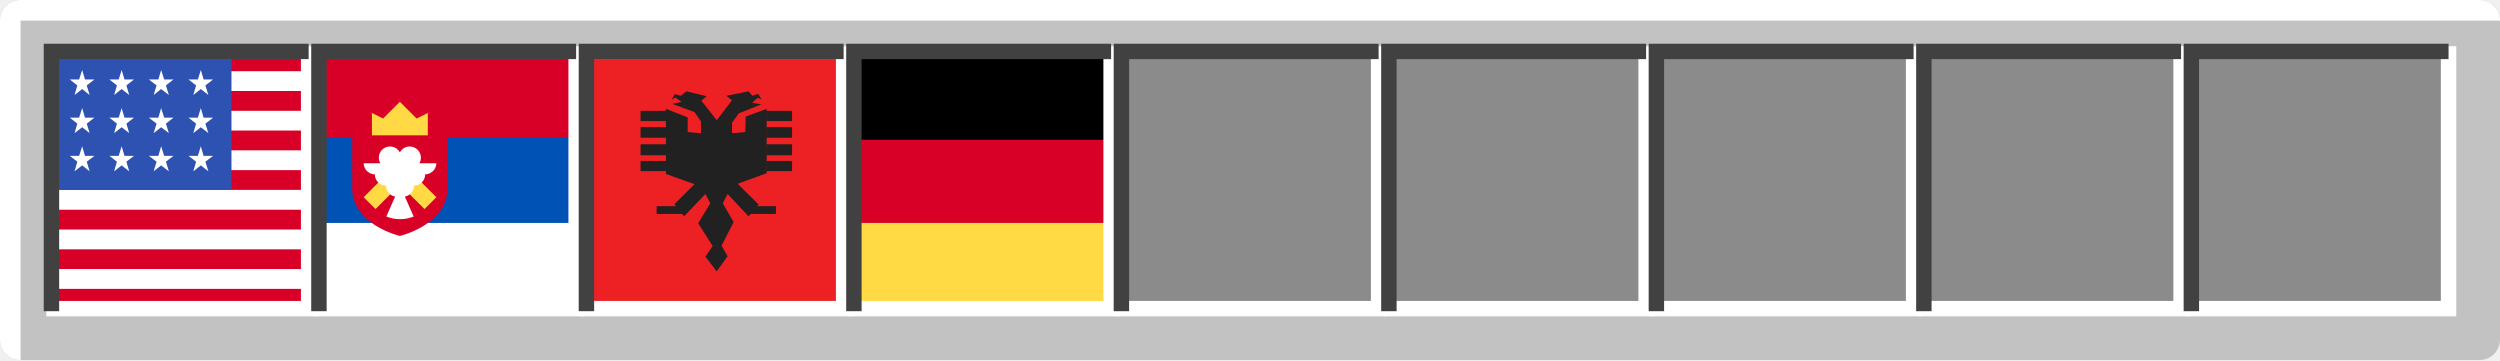
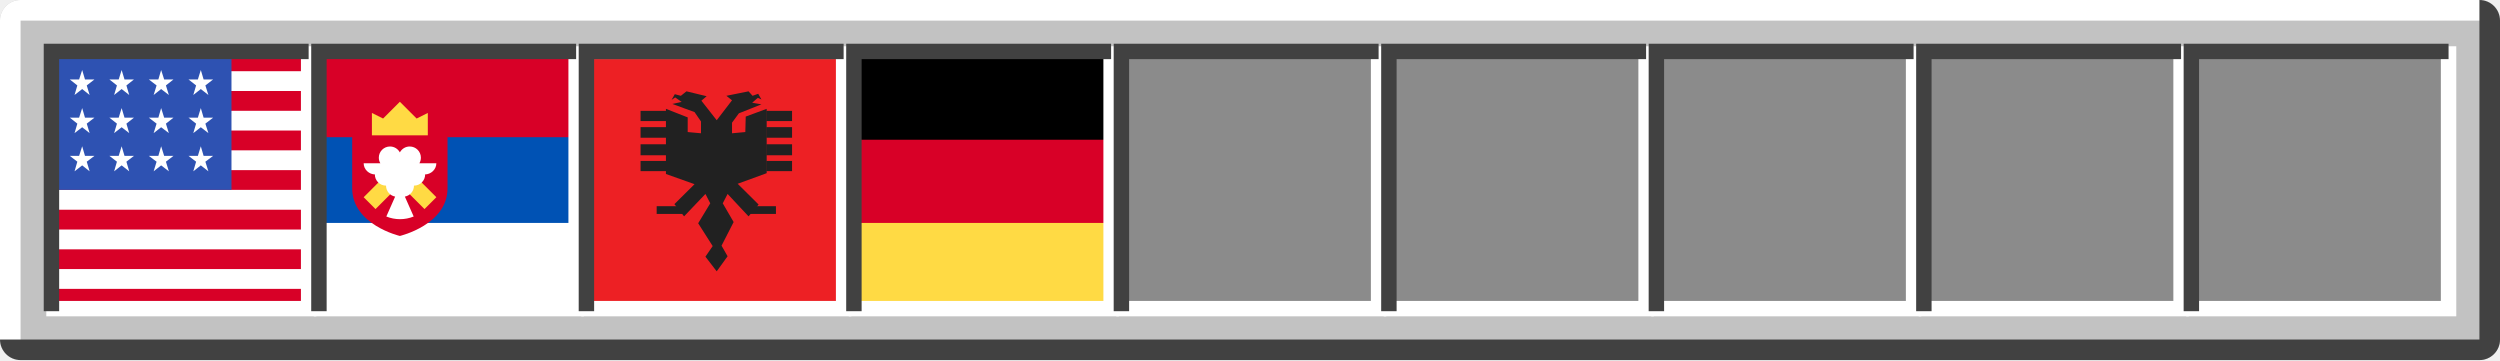
<svg xmlns="http://www.w3.org/2000/svg" width="972" height="140" viewBox="0 0 972 140" fill="none">
-   <g clip-path="url(#clip0_268_3873)">
+   <g clip-path="url(#clip0_290_25)">
    <rect width="972" height="140" rx="8" fill="#C2C2C2" />
    <path d="M0 572V0H972" stroke="white" stroke-width="16" />
-     <g clip-path="url(#clip1_268_3873)">
+     <path d="M972 2.77162e-06V140L7.15256e-07 140" stroke="#414141" stroke-width="16" />
+     <g clip-path="url(#clip1_290_25)">
      <rect width="100" height="100" transform="translate(20 20)" fill="#8B8B8B" />
-       <g clip-path="url(#clip2_268_3873)">
+       <g clip-path="url(#clip2_290_25)">
        <path d="M20 20H160V120H20V20Z" fill="white" />
        <path d="M20 20H160V27.69H20V20ZM20 35.38H160V43.07H20V35.38ZM20 50.76H160V58.45H20V50.76ZM20 66.14H160V73.83H20V66.14ZM20 81.55H160V89.24H20V81.55ZM20 96.93H160V104.62H20V96.93ZM20 112.31H160V120H20V112.31Z" fill="#D80027" />
        <path d="M20 20H90V73.83H20V20Z" fill="#2E52B2" />
        <path d="M33.045 60.614L31.953 56.871L30.753 60.614H27.15L30.07 62.865L28.979 66.608L31.953 64.298L34.846 66.608L33.727 62.865L36.702 60.614H33.045ZM48.41 60.614L47.291 56.871L46.145 60.614H42.542L45.462 62.865L44.371 66.608L47.291 64.298L50.238 66.608L49.147 62.865L52.067 60.614H48.41ZM63.829 60.614L62.655 56.871L61.564 60.614H57.879L60.881 62.865L59.735 66.608L62.655 64.298L65.657 66.608L64.511 62.865L67.431 60.614H63.829ZM79.166 60.614L78.074 56.871L76.928 60.614H73.299L76.246 62.865L75.154 66.608L78.074 64.298L81.022 66.608L79.848 62.865L82.85 60.614H79.166ZM47.291 42.017L46.145 45.76H42.542L45.462 48.07L44.371 51.754L47.291 49.474L50.238 51.754L49.147 48.07L52.067 45.76H48.41L47.291 42.017ZM31.953 42.017L30.753 45.76H27.15L30.07 48.07L28.979 51.754L31.953 49.474L34.846 51.754L33.727 48.07L36.702 45.76H33.045L31.953 42.017ZM62.655 42.017L61.564 45.76H57.879L60.881 48.07L59.735 51.754L62.655 49.474L65.657 51.754L64.511 48.07L67.431 45.76H63.829L62.655 42.017ZM78.074 42.017L76.928 45.76H73.299L76.246 48.07L75.154 51.754L78.074 49.474L81.022 51.754L79.848 48.07L82.85 45.76H79.166L78.074 42.017ZM31.953 27.222L30.753 30.906H27.15L30.07 33.216L28.979 36.93L31.953 34.62L34.846 36.93L33.727 33.216L36.702 30.906H33.045L31.953 27.222ZM47.291 27.222L46.145 30.906H42.542L45.462 33.216L44.371 36.93L47.291 34.62L50.238 36.93L49.147 33.216L52.067 30.906H48.41L47.291 27.222ZM62.655 27.222L61.564 30.906H57.879L60.881 33.216L59.735 36.93L62.655 34.62L65.657 36.93L64.511 33.216L67.431 30.906H63.829L62.655 27.222ZM78.074 27.222L76.928 30.906H73.299L76.246 33.216L75.154 36.93L78.074 34.62L81.022 36.93L79.848 33.216L82.85 30.906H79.166L78.074 27.222Z" fill="white" />
      </g>
    </g>
    <path d="M120 18C120 56.548 120 81.452 120 120L18 120" stroke="white" stroke-width="6" />
    <path d="M20 121L20 20L120 20" stroke="#414141" stroke-width="6" />
-     <g clip-path="url(#clip3_268_3873)">
+     <g clip-path="url(#clip3_290_25)">
      <rect width="100" height="100" transform="translate(124 20)" fill="#8B8B8B" />
-       <g clip-path="url(#clip4_268_3873)">
+       <g clip-path="url(#clip4_290_25)">
        <path d="M99 19.999H249V120H99V19.999Z" fill="#0052B4" />
        <path d="M99 19.999H249V53.332H99V19.999Z" fill="#D80027" />
        <path d="M99 86.665H249V119.997H99V86.665Z" fill="white" />
        <path d="M136.93 48.26V73.202C136.93 87.39 155.465 91.737 155.465 91.737C155.465 91.737 174 87.39 174 73.202V48.26H136.93V48.26Z" fill="#D80027" />
        <path d="M144.596 52.608H166.334V43.912L161.986 46.086L155.464 39.565L148.943 46.086L144.596 43.912V52.608ZM169.652 76.675L155.522 62.544L141.392 76.675L146.003 81.286L155.522 71.767L165.04 81.286L169.652 76.675Z" fill="#FFDA44" />
        <path d="M169.652 63.477H163.059C163.443 62.817 163.645 62.067 163.645 61.304C163.645 58.902 161.698 56.956 159.298 56.956C157.638 56.956 156.198 57.885 155.465 59.252C154.732 57.886 153.291 56.956 151.632 56.956C149.231 56.956 147.284 58.902 147.284 61.304C147.284 62.096 147.5 62.837 147.87 63.477H141.392C141.392 65.878 143.483 67.825 145.884 67.825H145.739C145.739 70.226 147.686 72.172 150.087 72.172C150.087 74.298 151.614 76.064 153.63 76.442L150.204 84.177C151.893 84.864 153.698 85.217 155.521 85.215C157.344 85.217 159.15 84.864 160.838 84.177L157.412 76.442C159.429 76.064 160.955 74.298 160.955 72.172C163.357 72.172 165.303 70.226 165.303 67.825H165.158C167.56 67.825 169.652 65.878 169.652 63.477V63.477Z" fill="white" />
      </g>
    </g>
    <path d="M224 18C224 56.548 224 81.452 224 120L122 120" stroke="white" stroke-width="6" />
    <path d="M124 121L124 20L224 20" stroke="#414141" stroke-width="6" />
-     <g clip-path="url(#clip5_268_3873)">
+     <g clip-path="url(#clip5_290_25)">
      <rect width="100" height="100" transform="translate(228 20)" fill="#8B8B8B" />
-       <g clip-path="url(#clip6_268_3873)">
+       <g clip-path="url(#clip6_290_25)">
        <path d="M208 23H349V118H208V23Z" fill="#ED2024" />
        <path d="M258.917 42.316V67.65L270.04 71.608L262.207 79.367L265.967 84.117L274.27 75.408L276.15 79.05L271.45 86.808L277.09 95.675L274.27 99.791L278.657 105.492L282.887 99.633L280.537 95.516L285.237 86.333L281.007 79.05L282.887 75.408L291.034 84.117L294.95 79.525L286.804 71.45L298.084 67.333V42.316L289.937 45.325L289.78 51.342L284.61 51.816V47.7L287.274 44.058L296.047 40.575L292.444 39.941L294.637 38.041L296.047 38.675L294.794 36.458L292.6 37.25L291.034 35.508L282.417 37.25L284.61 38.992L278.657 46.75L272.704 39.15L274.74 37.408L266.907 35.508L264.714 37.25L262.364 36.617L261.11 38.833L262.52 37.883L265.027 39.625L261.424 40.416L270.04 43.583L272.547 47.225V51.816L267.377 51.342V45.642L258.917 42.316Z" fill="#212121" />
        <path d="M249.047 62.583H259.074V66.542H249.047V62.583ZM249.047 56.092H259.074V60.367H249.047V56.092ZM249.047 49.442H259.074V53.558H249.047V49.442ZM249.047 43.108H259.074V47.067H249.047V43.108Z" fill="#212121" />
        <path d="M297.927 62.583H307.953V66.542H297.927V62.583ZM297.927 56.092H307.953V60.367H297.927V56.092ZM297.927 49.442H307.953V53.558H297.927V49.442ZM297.927 43.108H307.953V47.067H297.927V43.108Z" fill="#212121" />
        <path d="M291.66 80.158H301.687V83.167H291.66V80.158ZM255.313 80.158H265.34V83.167H255.313V80.158Z" fill="#212121" />
      </g>
    </g>
    <path d="M328 18C328 56.548 328 81.452 328 120L226 120" stroke="white" stroke-width="6" />
    <path d="M228 121L228 20L328 20" stroke="#414141" stroke-width="6" />
-     <g clip-path="url(#clip7_268_3873)">
+     <g clip-path="url(#clip7_290_25)">
      <rect width="100" height="100" transform="translate(332 20)" fill="#8B8B8B" />
-       <g clip-path="url(#clip8_268_3873)">
+       <g clip-path="url(#clip8_290_25)">
        <path d="M309 21.999H455V119.001H309V21.999Z" fill="#D80027" />
        <path d="M309 21.999H455V54.332H309V21.999Z" fill="black" />
        <path d="M309 86.665H455V118.997H309V86.665Z" fill="#FFDA44" />
      </g>
    </g>
    <path d="M432 18C432 56.548 432 81.452 432 120L330 120" stroke="white" stroke-width="6" />
    <path d="M332 121L332 20L432 20" stroke="#414141" stroke-width="6" />
    <rect width="100" height="100" transform="translate(436 20)" fill="#8B8B8B" />
    <path d="M536 18C536 56.548 536 81.452 536 120L434 120" stroke="white" stroke-width="6" />
    <path d="M436 121L436 20L536 20" stroke="#414141" stroke-width="6" />
    <rect width="100" height="100" transform="translate(540 20)" fill="#8B8B8B" />
    <path d="M640 18C640 56.548 640 81.452 640 120L538 120" stroke="white" stroke-width="6" />
    <path d="M540 121L540 20L640 20" stroke="#414141" stroke-width="6" />
    <rect width="100" height="100" transform="translate(644 20)" fill="#8B8B8B" />
    <path d="M744 18C744 56.548 744 81.452 744 120L642 120" stroke="white" stroke-width="6" />
    <path d="M644 121L644 20L744 20" stroke="#414141" stroke-width="6" />
    <rect width="100" height="100" transform="translate(748 20)" fill="#8B8B8B" />
    <path d="M848 18C848 56.548 848 81.452 848 120L746 120" stroke="white" stroke-width="6" />
    <path d="M748 121L748 20L848 20" stroke="#414141" stroke-width="6" />
    <rect width="100" height="100" transform="translate(852 20)" fill="#8B8B8B" />
    <path d="M952 18C952 56.548 952 81.452 952 120L850 120" stroke="white" stroke-width="6" />
    <path d="M852 121L852 20L952 20" stroke="#414141" stroke-width="6" />
  </g>
  <defs>
-     <clipPath id="clip0_268_3873">
+     <clipPath id="clip0_290_25">
      <rect width="972" height="140" rx="8" fill="white" />
    </clipPath>
-     <clipPath id="clip1_268_3873">
+     <clipPath id="clip1_290_25">
      <rect width="100" height="100" fill="white" transform="translate(20 20)" />
    </clipPath>
-     <clipPath id="clip2_268_3873">
+     <clipPath id="clip2_290_25">
      <rect x="20" y="20" width="140" height="100" rx="8" fill="white" />
    </clipPath>
-     <clipPath id="clip3_268_3873">
+     <clipPath id="clip3_290_25">
      <rect width="100" height="100" fill="white" transform="translate(124 20)" />
    </clipPath>
-     <clipPath id="clip4_268_3873">
+     <clipPath id="clip4_290_25">
      <rect x="99" y="20" width="150" height="100" rx="8" fill="white" />
    </clipPath>
-     <clipPath id="clip5_268_3873">
+     <clipPath id="clip5_290_25">
      <rect width="100" height="100" fill="white" transform="translate(228 20)" />
    </clipPath>
-     <clipPath id="clip6_268_3873">
+     <clipPath id="clip6_290_25">
      <rect x="208" y="23" width="141" height="95" rx="8" fill="white" />
    </clipPath>
-     <clipPath id="clip7_268_3873">
+     <clipPath id="clip7_290_25">
      <rect width="100" height="100" fill="white" transform="translate(332 20)" />
    </clipPath>
-     <clipPath id="clip8_268_3873">
+     <clipPath id="clip8_290_25">
      <rect x="309" y="22" width="146" height="97" rx="8" fill="white" />
    </clipPath>
  </defs>
</svg>
